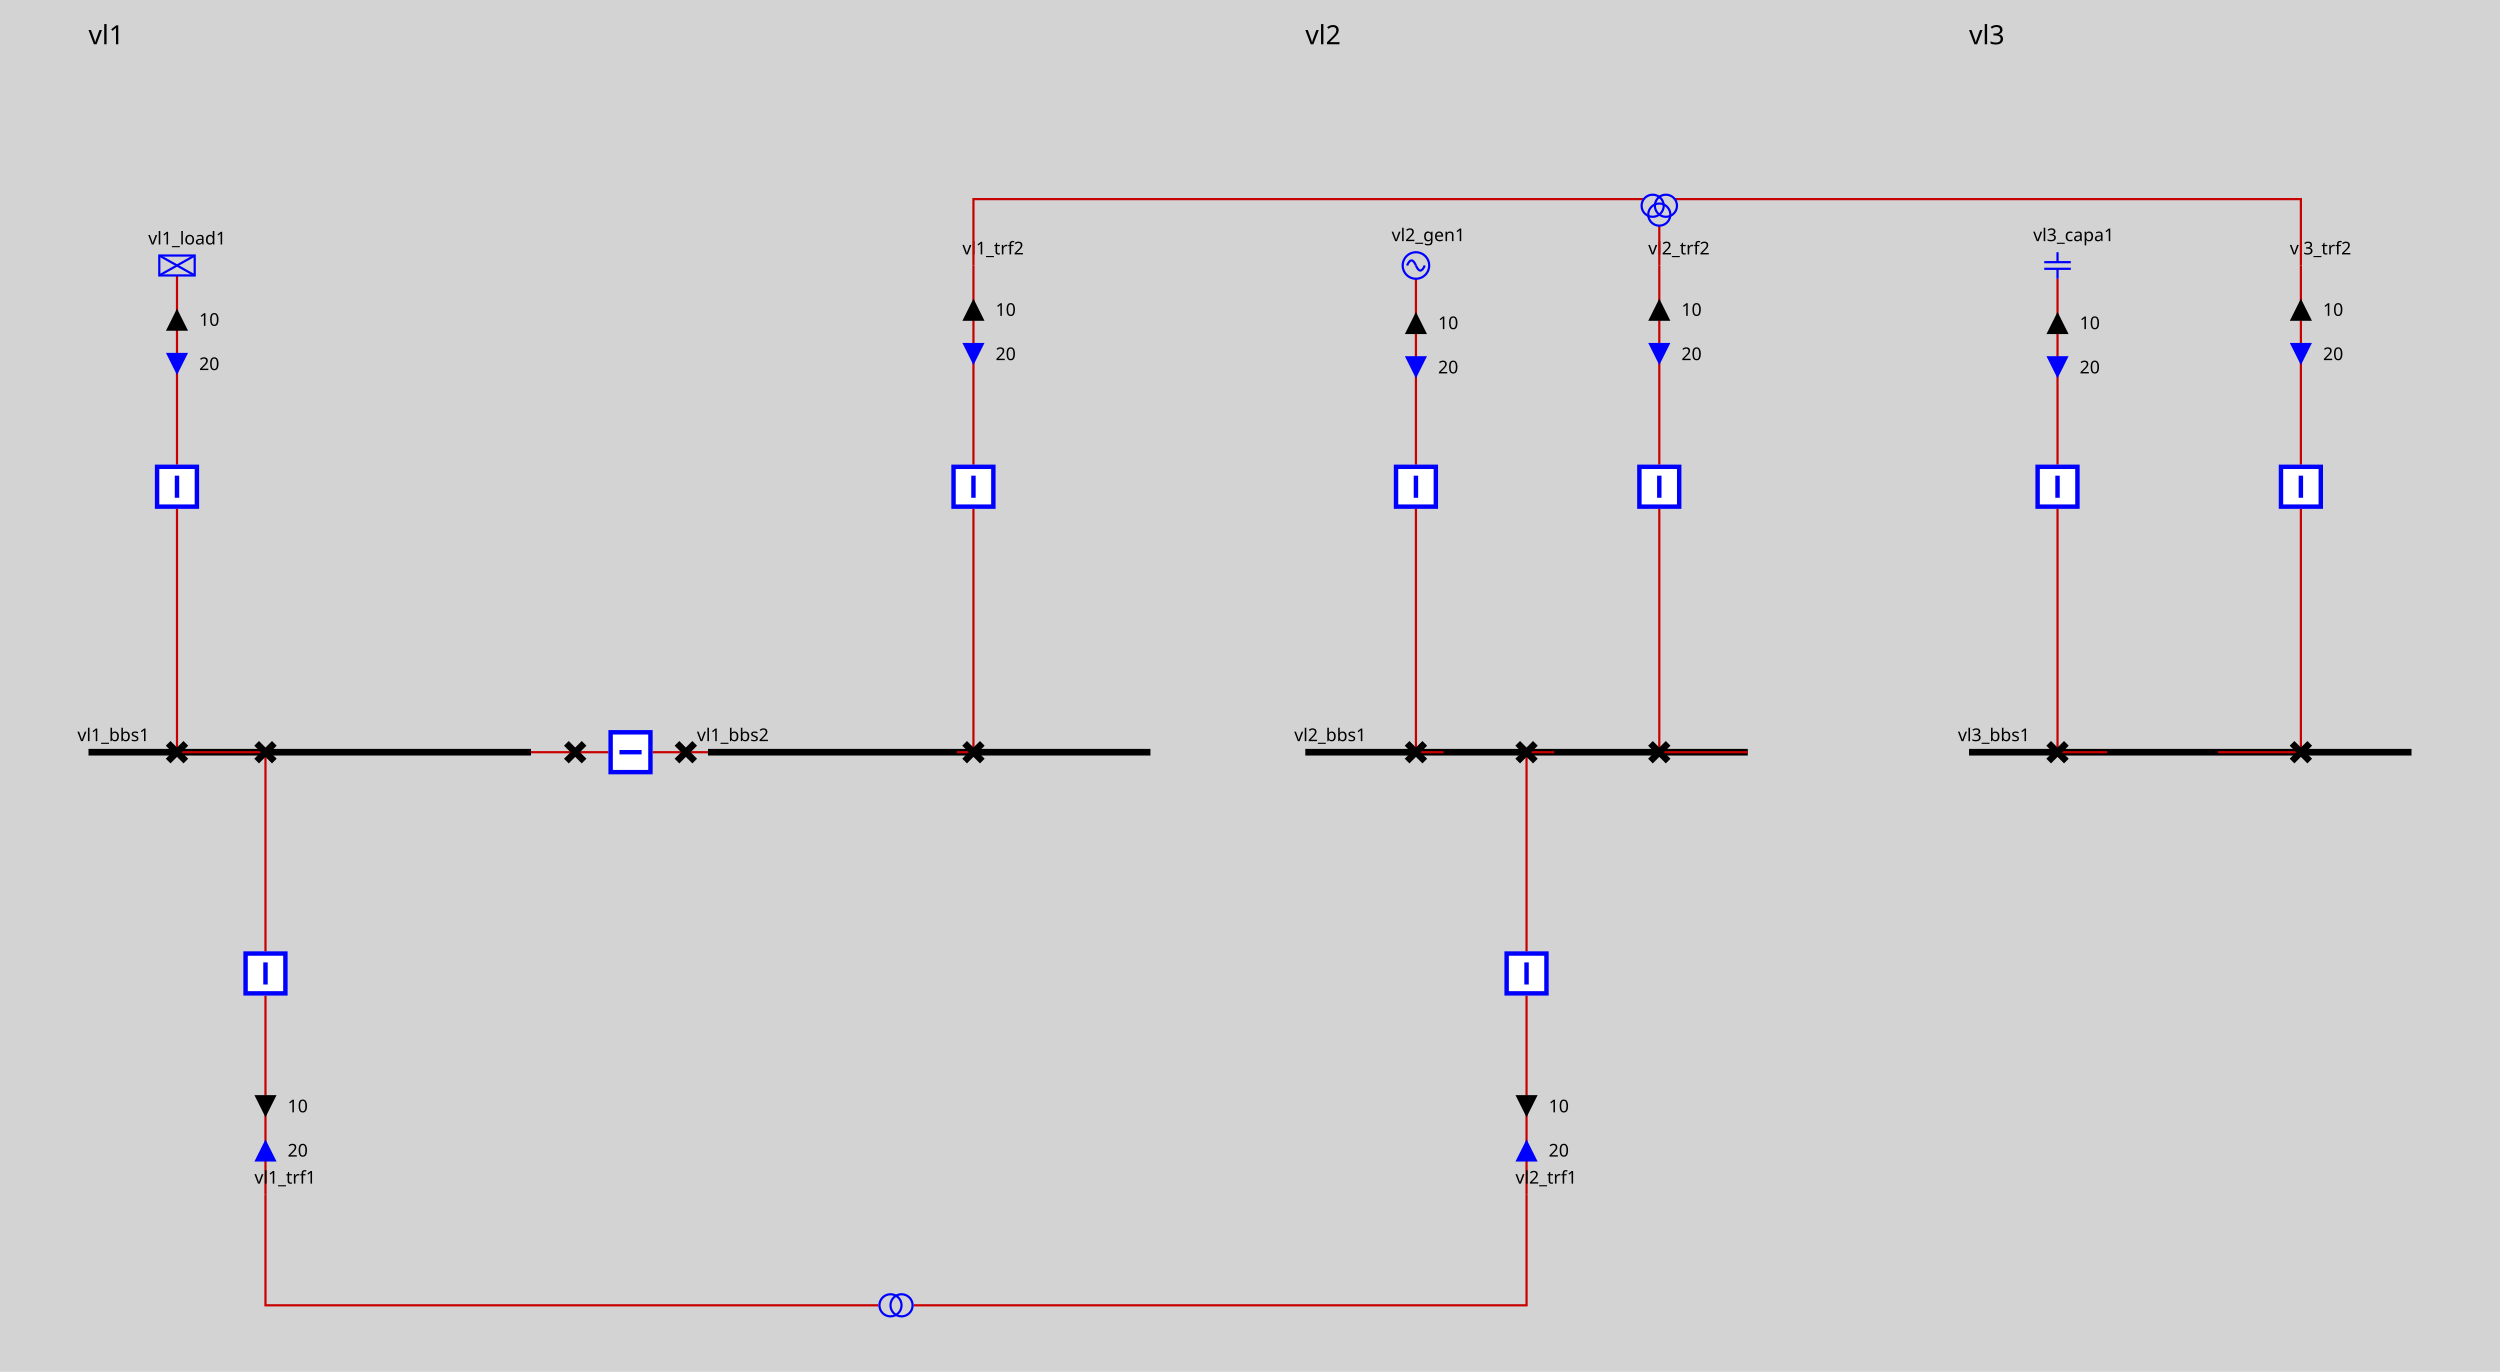
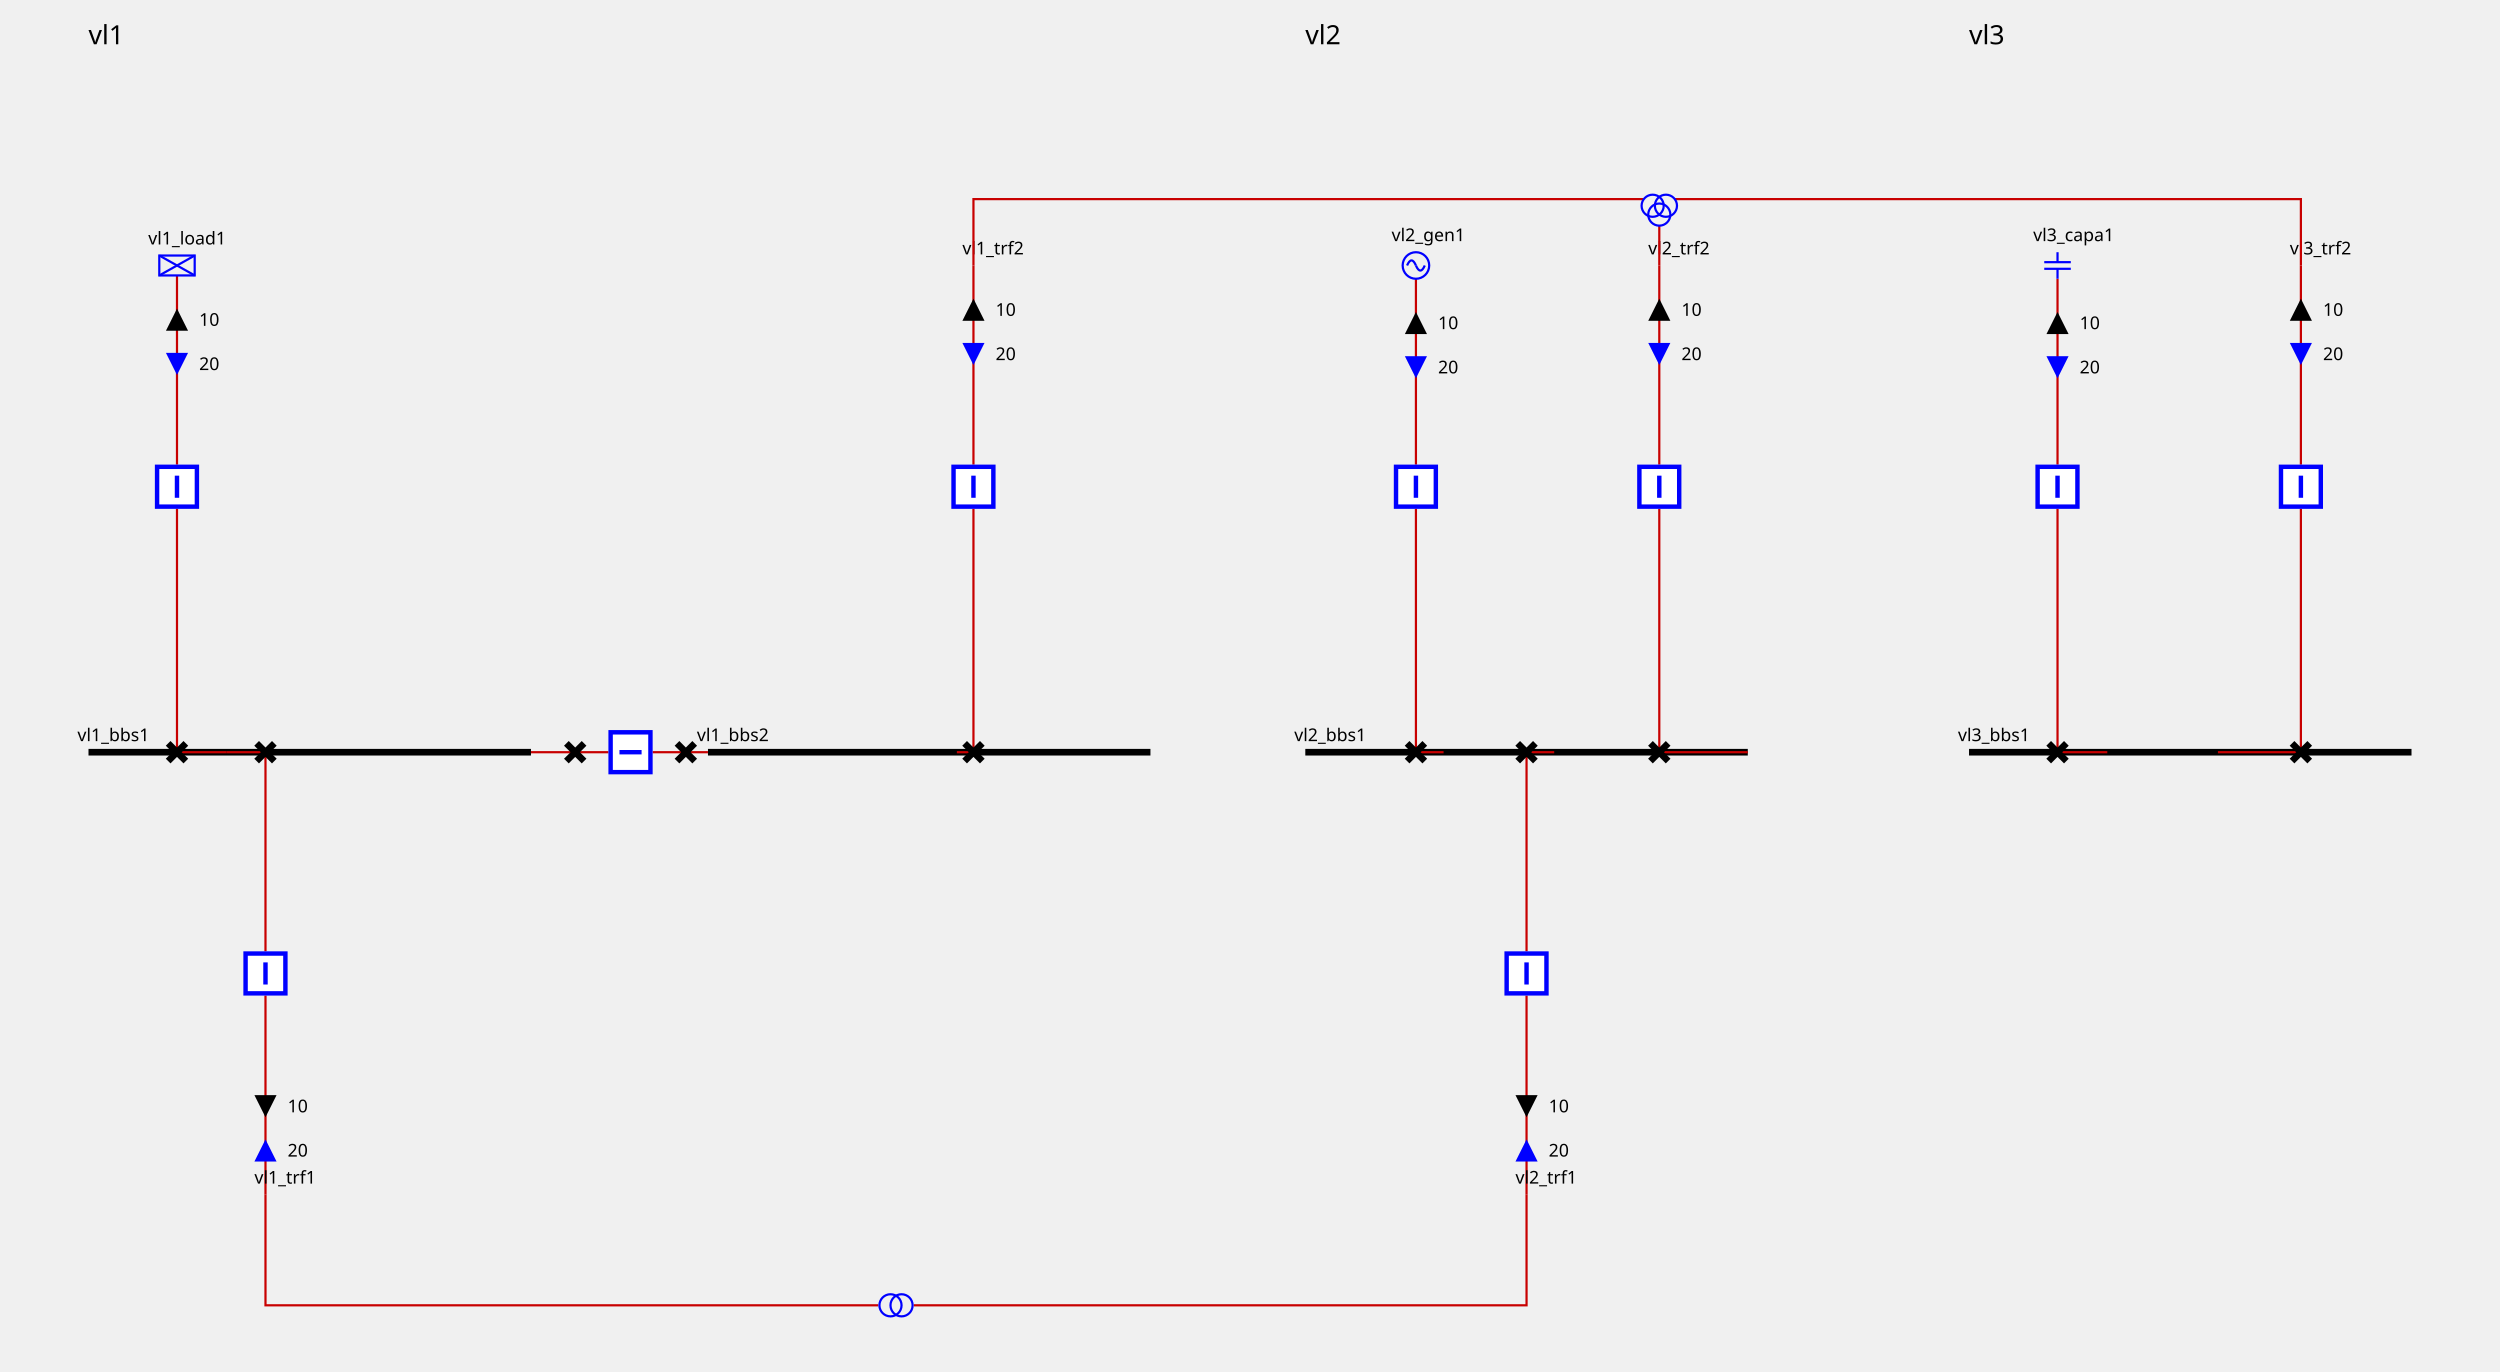
<svg xmlns="http://www.w3.org/2000/svg" height="620.0" viewBox="0 0 1130.0 620.0" width="1130.0">
  <style>
/* ----------------------------------------------------------------------- */
/* File: tautologies.css ------------------------------------------------- */
.sld-out .sld-arrow-in {visibility: hidden}
.sld-in .sld-arrow-out {visibility: hidden}
.sld-closed .sld-sw-open {visibility: hidden}
.sld-open .sld-sw-closed {visibility: hidden}
.sld-hidden-node {visibility: hidden}
.sld-top-feeder .sld-label {dominant-baseline: auto}
.sld-bottom-feeder .sld-label {dominant-baseline: hanging}
.sld-arrow-p .sld-label {dominant-baseline: middle}
.sld-arrow-q .sld-label {dominant-baseline: middle}
/* ----------------------------------------------------------------------- */
/* File : components.css ------------------------------------------------- */
/* Stroke black */
.sld-disconnector {stroke-width: 3; stroke: black; fill: none}
/* Stroke blue */
.sld-breaker {stroke-width: 2; stroke: blue; fill:white}
/* Stroke --sld-vl-color with fallback black */
.sld-bus-connection {stroke: var(--sld-vl-color, black); stroke-width: 4; fill: none}
.sld-busbar-section {stroke: var(--sld-vl-color, black); stroke-width: 3; fill: none}
/* Stroke --sld-vl-color with fallback red */
.sld-wire {stroke: var(--sld-vl-color, #c80000); fill: none}
/* Stroke --sld-vl-color with fallback blue */
.sld-load-break-switch {stroke: var(--sld-vl-color, blue); fill: none}
.sld-load {stroke: var(--sld-vl-color, blue); fill: none}
.sld-generator {stroke: var(--sld-vl-color, blue); fill: none}
.sld-two-wt {stroke: var(--sld-vl-color, blue); fill: none}
.sld-three-wt {stroke: var(--sld-vl-color, blue); fill: none}
.sld-winding {stroke: var(--sld-vl-color, blue); fill: none}
.sld-capacitor {stroke: var(--sld-vl-color, blue); fill: none}
.sld-inductor {stroke: var(--sld-vl-color, blue); fill: none}
.sld-pst {stroke: var(--sld-vl-color, blue); fill: none}
.sld-svc {stroke: var(--sld-vl-color, blue); fill: none}
.sld-vsc {stroke: var(--sld-vl-color, blue); font-size: 7.43px; fill: none}
/* Stroke none &amp; fill: --sld-vl-color */
.sld-node-infos {stroke: none; fill: var(--sld-vl-color, black)}
/* Stroke none &amp; fill: black */
.sld-label {stroke: none; fill: black; font: 8px "Verdana"}
.sld-graph-label {stroke: none; fill: black; font: 12px "Verdana"}
.sld-node {stroke: none; fill: black}
.sld-flash {stroke: none; fill: black}
.sld-lock {stroke: none; fill: black}
/* Specific */
.sld-grid {stroke: #003700; stroke-dasharray: 1,10}
.sld-arrow-p {fill:black}
.sld-arrow-q {fill:blue}
- .sld-label {font: 8px "Verdana"}
- .sld-graph-label {stroke: none; fill: black; font: 12px "Verdana"}
- .sld-flash {stroke: none; fill: black}
- .sld-lock {stroke: none; fill: black}
- .sld-frame {fill: lightgrey}
+ .sld-frame {fill: var(--sld-background-color, transparent)}

</style>
  <rect class="sld-frame" height="100%" width="100%" />
  <g>
    <g class="sld-busbar-section" id="idvl1_95_bbs1" transform="translate(40.0,340.0)">
      <line x1="0" x2="200.0" y1="0" y2="0" />
      <text class="sld-label" id="vl1_bbs1_vl1_bbs1_NW_LABEL" x="-5.0" y="-5.0">vl1_bbs1</text>
    </g>
    <g class="sld-busbar-section" id="idvl1_95_bbs2" transform="translate(320.0,340.0)">
      <line x1="0" x2="200.0" y1="0" y2="0" />
      <text class="sld-label" id="vl1_bbs2_vl1_bbs2_NW_LABEL" x="-5.0" y="-5.0">vl1_bbs2</text>
    </g>
    <g class="sld-wire" id="_95_vl1_95_vl1_95_bbs1_95_vl1_95_d1">
      <polyline points="240.0,340.0,260.0,340.0" />
    </g>
    <g class="sld-wire" id="_95_vl1_95_vl1_95_d1_95_vl1_95_b1">
      <polyline points="260.0,340.0,275.0,340.0" />
    </g>
    <g class="sld-wire" id="_95_vl1_95_vl1_95_b1_95_vl1_95_d2">
      <polyline points="295.0,340.0,310.0,340.0" />
    </g>
    <g class="sld-wire" id="_95_vl1_95_vl1_95_d2_95_vl1_95_bbs2">
      <polyline points="310.0,340.0,320.0,340.0" />
    </g>
    <g class="sld-wire" id="_95_vl1_95_vl1_95_load1_95_vl1_95_bload1">
      <polyline points="80.0,124.5,80.0,210.0" />
    </g>
    <g class="sld-arrow-p sld-out" id="idvl1_95_load1_ARROW_ACTIVE" transform="translate(75.0,139.5)">
      <polygon class="sld-arrow-in" points="0,0 10,0 5,10" />
      <polygon class="sld-arrow-out" points="5,0 10,10 0,10" />
      <text class="sld-label" x="15.0" y="5.0">10</text>
    </g>
    <g class="sld-arrow-q sld-in" id="idvl1_95_load1_ARROW_REACTIVE" transform="translate(75.0,159.5)">
      <polygon class="sld-arrow-in" points="0,0 10,0 5,10" />
      <polygon class="sld-arrow-out" points="5,0 10,10 0,10" />
      <text class="sld-label" x="15.0" y="5.0">20</text>
    </g>
    <g class="sld-wire" id="_95_vl1_95_vl1_95_bload1_95_vl1_95_dload1">
      <polyline points="80.0,230.0,80.0,340.0" />
    </g>
    <g class="sld-wire" id="_95_vl1_95_vl1_95_dload1_95_vl1_95_bbs1">
      <polyline points="80.0,340.0,102.5,340.0" />
    </g>
    <g class="sld-wire" id="_95_vl1_95_vl1_95_trf1_95_vl1_95_btrf1">
      <polyline points="120.0,540.0,120.0,450.0" />
    </g>
    <g class="sld-arrow-q sld-in" id="idvl1_95_trf1_ARROW_REACTIVE" transform="translate(115.0,515.0)">
      <polygon class="sld-arrow-in" points="0,0 10,0 5,10" transform="rotate(180.0,5.0,5.0)" />
      <polygon class="sld-arrow-out" points="5,0 10,10 0,10" transform="rotate(180.0,5.0,5.0)" />
      <text class="sld-label" x="15.0" y="5.0">20</text>
    </g>
    <g class="sld-arrow-p sld-out" id="idvl1_95_trf1_ARROW_ACTIVE" transform="translate(115.0,495.0)">
      <polygon class="sld-arrow-in" points="0,0 10,0 5,10" transform="rotate(180.0,5.0,5.0)" />
      <polygon class="sld-arrow-out" points="5,0 10,10 0,10" transform="rotate(180.0,5.0,5.0)" />
      <text class="sld-label" x="15.0" y="5.0">10</text>
    </g>
    <g class="sld-wire" id="_95_vl1_95_vl1_95_btrf1_95_vl1_95_dtrf1">
      <polyline points="120.0,430.0,120.0,340.0" />
    </g>
    <g class="sld-wire" id="_95_vl1_95_vl1_95_dtrf1_95_vl1_95_bbs1">
      <polyline points="120.0,340.0,102.5,340.0" />
    </g>
    <g class="sld-wire" id="_95_vl1_95_vl1_95_trf2_95_one_95_vl1_95_btrf2">
      <polyline points="440.0,120.0,440.0,210.0" />
    </g>
    <g class="sld-arrow-p sld-out" id="idvl1_95_trf2_95_one_ARROW_ACTIVE" transform="translate(435.0,135.0)">
      <polygon class="sld-arrow-in" points="0,0 10,0 5,10" />
      <polygon class="sld-arrow-out" points="5,0 10,10 0,10" />
      <text class="sld-label" x="15.0" y="5.0">10</text>
    </g>
    <g class="sld-arrow-q sld-in" id="idvl1_95_trf2_95_one_ARROW_REACTIVE" transform="translate(435.0,155.0)">
      <polygon class="sld-arrow-in" points="0,0 10,0 5,10" />
      <polygon class="sld-arrow-out" points="5,0 10,10 0,10" />
      <text class="sld-label" x="15.0" y="5.0">20</text>
    </g>
    <g class="sld-wire" id="_95_vl1_95_vl1_95_btrf2_95_vl1_95_dtrf2">
      <polyline points="440.0,230.0,440.0,340.0" />
    </g>
    <g class="sld-wire" id="_95_vl1_95_vl1_95_dtrf2_95_vl1_95_bbs2">
      <polyline points="440.0,340.0,432.5,340.0" />
    </g>
    <g class="sld-disconnector sld-closed" id="idvl1_95_d1" transform="translate(256.0,336.0)">
      <path class="sld-sw-closed" d="M0,0 8,8 M8,0 0,8" />
      <path class="sld-sw-open" d="M8,0 0,8" />
    </g>
    <g class="sld-breaker sld-closed" id="idvl1_95_b1" transform="translate(275.0,330.0)">
      <path class="sld-sw-closed" d="M1,1 V19 H19 V1z M10,5 V15" transform="rotate(90.0,10.0,10.0)" />
      <path class="sld-sw-open" d="M1,1 V19 H19 V1z M5,10 H15" transform="rotate(90.0,10.0,10.0)" />
    </g>
    <g class="sld-disconnector sld-closed" id="idvl1_95_d2" transform="translate(306.0,336.0)">
      <path class="sld-sw-closed" d="M0,0 8,8 M8,0 0,8" />
      <path class="sld-sw-open" d="M8,0 0,8" />
    </g>
    <g class="sld-load" id="idvl1_95_load1" transform="translate(72.0,115.5)">
      <rect height="9" width="16" />
      <line x1="0" x2="16" y1="0" y2="9" />
      <line x1="16" x2="0" y1="0" y2="9" />
      <text class="sld-label" id="vl1_load1_vl1_load1__LABEL" x="-5.0" y="-5.0">vl1_load1</text>
    </g>
    <g class="sld-breaker sld-closed" id="idvl1_95_bload1" transform="translate(70.0,210.0)">
      <path class="sld-sw-closed" d="M1,1 V19 H19 V1z M10,5 V15" />
      <path class="sld-sw-open" d="M1,1 V19 H19 V1z M5,10 H15" />
    </g>
    <g class="sld-disconnector sld-closed" id="idvl1_95_dload1" transform="translate(76.0,336.0)">
      <path class="sld-sw-closed" d="M0,0 8,8 M8,0 0,8" />
      <path class="sld-sw-open" d="M8,0 0,8" />
    </g>
    <g class="" id="idvl1_95_trf1" transform="translate(120.0,540.0)">
      <text class="sld-label" id="vl1_trf1_vl1_trf1__LABEL" x="-5.0" y="-5.0">vl1_trf1</text>
    </g>
    <g class="sld-breaker sld-closed" id="idvl1_95_btrf1" transform="translate(110.0,430.0)">
      <path class="sld-sw-closed" d="M1,1 V19 H19 V1z M10,5 V15" />
      <path class="sld-sw-open" d="M1,1 V19 H19 V1z M5,10 H15" />
    </g>
    <g class="sld-disconnector sld-closed" id="idvl1_95_dtrf1" transform="translate(116.0,336.0)">
      <path class="sld-sw-closed" d="M0,0 8,8 M8,0 0,8" />
      <path class="sld-sw-open" d="M8,0 0,8" />
    </g>
    <g class="" id="idvl1_95_trf2_95_one" transform="translate(440.0,120.0)">
      <text class="sld-label" id="vl1_trf2_one_vl1_trf2_one__LABEL" x="-5.0" y="-5.0">vl1_trf2</text>
    </g>
    <g class="sld-breaker sld-closed" id="idvl1_95_btrf2" transform="translate(430.0,210.0)">
      <path class="sld-sw-closed" d="M1,1 V19 H19 V1z M10,5 V15" />
      <path class="sld-sw-open" d="M1,1 V19 H19 V1z M5,10 H15" />
    </g>
    <g class="sld-disconnector sld-closed" id="idvl1_95_dtrf2" transform="translate(436.0,336.0)">
      <path class="sld-sw-closed" d="M0,0 8,8 M8,0 0,8" />
      <path class="sld-sw-open" d="M8,0 0,8" />
    </g>
    <g class="sld-busbar-section" id="idvl2_95_bbs1" transform="translate(590.0,340.0)">
      <line x1="0" x2="200.0" y1="0" y2="0" />
      <text class="sld-label" id="vl2_bbs1_vl2_bbs1_NW_LABEL" x="-5.0" y="-5.0">vl2_bbs1</text>
    </g>
    <g class="sld-wire" id="_95_vl2_95_vl2_95_gen1_95_vl2_95_bgen1">
      <polyline points="640.0,126.0,640.0,210.0" />
    </g>
    <g class="sld-arrow-p sld-out" id="idvl2_95_gen1_ARROW_ACTIVE" transform="translate(635.0,141.0)">
      <polygon class="sld-arrow-in" points="0,0 10,0 5,10" />
      <polygon class="sld-arrow-out" points="5,0 10,10 0,10" />
      <text class="sld-label" x="15.0" y="5.0">10</text>
    </g>
    <g class="sld-arrow-q sld-in" id="idvl2_95_gen1_ARROW_REACTIVE" transform="translate(635.0,161.0)">
      <polygon class="sld-arrow-in" points="0,0 10,0 5,10" />
      <polygon class="sld-arrow-out" points="5,0 10,10 0,10" />
      <text class="sld-label" x="15.0" y="5.0">20</text>
    </g>
    <g class="sld-wire" id="_95_vl2_95_vl2_95_bgen1_95_vl2_95_dgen1">
      <polyline points="640.0,230.0,640.0,340.0" />
    </g>
    <g class="sld-wire" id="_95_vl2_95_vl2_95_dgen1_95_vl2_95_bbs1">
      <polyline points="640.0,340.0,652.5,340.0" />
    </g>
    <g class="sld-wire" id="_95_vl2_95_vl2_95_trf1_95_vl2_95_btrf1">
      <polyline points="690.0,540.0,690.0,450.0" />
    </g>
    <g class="sld-arrow-q sld-in" id="idvl2_95_trf1_ARROW_REACTIVE" transform="translate(685.0,515.0)">
      <polygon class="sld-arrow-in" points="0,0 10,0 5,10" transform="rotate(180.0,5.0,5.0)" />
      <polygon class="sld-arrow-out" points="5,0 10,10 0,10" transform="rotate(180.0,5.0,5.0)" />
      <text class="sld-label" x="15.0" y="5.0">20</text>
    </g>
    <g class="sld-arrow-p sld-out" id="idvl2_95_trf1_ARROW_ACTIVE" transform="translate(685.0,495.0)">
      <polygon class="sld-arrow-in" points="0,0 10,0 5,10" transform="rotate(180.0,5.0,5.0)" />
      <polygon class="sld-arrow-out" points="5,0 10,10 0,10" transform="rotate(180.0,5.0,5.0)" />
      <text class="sld-label" x="15.0" y="5.0">10</text>
    </g>
    <g class="sld-wire" id="_95_vl2_95_vl2_95_btrf1_95_vl2_95_dtrf1">
      <polyline points="690.0,430.0,690.0,340.0" />
    </g>
    <g class="sld-wire" id="_95_vl2_95_vl2_95_dtrf1_95_vl2_95_bbs1">
      <polyline points="690.0,340.0,702.5,340.0" />
    </g>
    <g class="sld-wire" id="_95_vl2_95_vl2_95_trf2_95_one_95_vl2_95_btrf2">
      <polyline points="750.0,120.0,750.0,210.0" />
    </g>
    <g class="sld-arrow-p sld-out" id="idvl2_95_trf2_95_one_ARROW_ACTIVE" transform="translate(745.0,135.0)">
      <polygon class="sld-arrow-in" points="0,0 10,0 5,10" />
      <polygon class="sld-arrow-out" points="5,0 10,10 0,10" />
      <text class="sld-label" x="15.0" y="5.0">10</text>
    </g>
    <g class="sld-arrow-q sld-in" id="idvl2_95_trf2_95_one_ARROW_REACTIVE" transform="translate(745.0,155.0)">
      <polygon class="sld-arrow-in" points="0,0 10,0 5,10" />
      <polygon class="sld-arrow-out" points="5,0 10,10 0,10" />
      <text class="sld-label" x="15.0" y="5.0">20</text>
    </g>
    <g class="sld-wire" id="_95_vl2_95_vl2_95_btrf2_95_vl2_95_dtrf2">
      <polyline points="750.0,230.0,750.0,340.0" />
    </g>
    <g class="sld-wire" id="_95_vl2_95_vl2_95_dtrf2_95_vl2_95_bbs1">
      <polyline points="750.0,340.0,790.0,340.0" />
    </g>
    <g class="sld-generator" id="idvl2_95_gen1" transform="translate(634.0,114.0)">
      <circle cx="6" cy="6" r="6" />
      <path d="M6,6 A 6 40 0 0 0 2,6" />
      <path d="M6,6 A 6 40 0 0 0 10,6" />
      <text class="sld-label" id="vl2_gen1_vl2_gen1__LABEL" x="-5.0" y="-5.0">vl2_gen1</text>
    </g>
    <g class="sld-breaker sld-closed" id="idvl2_95_bgen1" transform="translate(630.0,210.0)">
      <path class="sld-sw-closed" d="M1,1 V19 H19 V1z M10,5 V15" />
      <path class="sld-sw-open" d="M1,1 V19 H19 V1z M5,10 H15" />
    </g>
    <g class="sld-disconnector sld-closed" id="idvl2_95_dgen1" transform="translate(636.0,336.0)">
      <path class="sld-sw-closed" d="M0,0 8,8 M8,0 0,8" />
      <path class="sld-sw-open" d="M8,0 0,8" />
    </g>
    <g class="" id="idvl2_95_trf1" transform="translate(690.0,540.0)">
      <text class="sld-label" id="vl2_trf1_vl2_trf1__LABEL" x="-5.0" y="-5.0">vl2_trf1</text>
    </g>
    <g class="sld-breaker sld-closed" id="idvl2_95_btrf1" transform="translate(680.0,430.0)">
      <path class="sld-sw-closed" d="M1,1 V19 H19 V1z M10,5 V15" />
      <path class="sld-sw-open" d="M1,1 V19 H19 V1z M5,10 H15" />
    </g>
    <g class="sld-disconnector sld-closed" id="idvl2_95_dtrf1" transform="translate(686.0,336.0)">
      <path class="sld-sw-closed" d="M0,0 8,8 M8,0 0,8" />
      <path class="sld-sw-open" d="M8,0 0,8" />
    </g>
    <g class="" id="idvl2_95_trf2_95_one" transform="translate(750.0,120.0)">
      <text class="sld-label" id="vl2_trf2_one_vl2_trf2_one__LABEL" x="-5.0" y="-5.0">vl2_trf2</text>
    </g>
    <g class="sld-breaker sld-closed" id="idvl2_95_btrf2" transform="translate(740.0,210.0)">
      <path class="sld-sw-closed" d="M1,1 V19 H19 V1z M10,5 V15" />
      <path class="sld-sw-open" d="M1,1 V19 H19 V1z M5,10 H15" />
    </g>
    <g class="sld-disconnector sld-closed" id="idvl2_95_dtrf2" transform="translate(746.0,336.0)">
      <path class="sld-sw-closed" d="M0,0 8,8 M8,0 0,8" />
      <path class="sld-sw-open" d="M8,0 0,8" />
    </g>
    <g class="sld-busbar-section" id="idvl3_95_bbs1" transform="translate(890.0,340.0)">
      <line x1="0" x2="200.0" y1="0" y2="0" />
      <text class="sld-label" id="vl3_bbs1_vl3_bbs1_NW_LABEL" x="-5.0" y="-5.0">vl3_bbs1</text>
    </g>
    <g class="sld-wire" id="_95_vl3_95_vl3_95_capa1_95_vl3_95_bcapa1">
      <polyline points="930.0,126.0,930.0,210.0" />
    </g>
    <g class="sld-arrow-p sld-out" id="idvl3_95_capa1_ARROW_ACTIVE" transform="translate(925.0,141.0)">
      <polygon class="sld-arrow-in" points="0,0 10,0 5,10" />
      <polygon class="sld-arrow-out" points="5,0 10,10 0,10" />
      <text class="sld-label" x="15.0" y="5.0">10</text>
    </g>
    <g class="sld-arrow-q sld-in" id="idvl3_95_capa1_ARROW_REACTIVE" transform="translate(925.0,161.0)">
      <polygon class="sld-arrow-in" points="0,0 10,0 5,10" />
      <polygon class="sld-arrow-out" points="5,0 10,10 0,10" />
      <text class="sld-label" x="15.0" y="5.0">20</text>
    </g>
    <g class="sld-wire" id="_95_vl3_95_vl3_95_bcapa1_95_vl3_95_dcapa1">
      <polyline points="930.0,230.0,930.0,340.0" />
    </g>
    <g class="sld-wire" id="_95_vl3_95_vl3_95_dcapa1_95_vl3_95_bbs1">
      <polyline points="930.0,340.0,952.5,340.0" />
    </g>
    <g class="sld-wire" id="_95_vl3_95_vl3_95_trf2_95_one_95_vl3_95_btrf2">
      <polyline points="1040.0,120.0,1040.0,210.0" />
    </g>
    <g class="sld-arrow-p sld-out" id="idvl3_95_trf2_95_one_ARROW_ACTIVE" transform="translate(1035.0,135.0)">
      <polygon class="sld-arrow-in" points="0,0 10,0 5,10" />
      <polygon class="sld-arrow-out" points="5,0 10,10 0,10" />
      <text class="sld-label" x="15.0" y="5.0">10</text>
    </g>
    <g class="sld-arrow-q sld-in" id="idvl3_95_trf2_95_one_ARROW_REACTIVE" transform="translate(1035.0,155.0)">
      <polygon class="sld-arrow-in" points="0,0 10,0 5,10" />
      <polygon class="sld-arrow-out" points="5,0 10,10 0,10" />
      <text class="sld-label" x="15.0" y="5.0">20</text>
    </g>
    <g class="sld-wire" id="_95_vl3_95_vl3_95_btrf2_95_vl3_95_dtrf2">
      <polyline points="1040.0,230.0,1040.0,340.0" />
    </g>
    <g class="sld-wire" id="_95_vl3_95_vl3_95_dtrf2_95_vl3_95_bbs1">
      <polyline points="1040.0,340.0,1002.5,340.0" />
    </g>
    <g class="sld-capacitor" id="idvl3_95_capa1" transform="translate(924.0,114.0)">
      <line x1="6" x2="6" y1="0" y2="4.5" />
      <line x1="0" x2="12" y1="4.5" y2="4.5" />
      <line x1="0" x2="12" y1="7.5" y2="7.5" />
      <line x1="6" x2="6" y1="7.5" y2="12" />
      <text class="sld-label" id="vl3_capa1_vl3_capa1__LABEL" x="-5.0" y="-5.0">vl3_capa1</text>
    </g>
    <g class="sld-breaker sld-closed" id="idvl3_95_bcapa1" transform="translate(920.0,210.0)">
      <path class="sld-sw-closed" d="M1,1 V19 H19 V1z M10,5 V15" />
      <path class="sld-sw-open" d="M1,1 V19 H19 V1z M5,10 H15" />
    </g>
    <g class="sld-disconnector sld-closed" id="idvl3_95_dcapa1" transform="translate(926.0,336.0)">
      <path class="sld-sw-closed" d="M0,0 8,8 M8,0 0,8" />
      <path class="sld-sw-open" d="M8,0 0,8" />
    </g>
    <g class="" id="idvl3_95_trf2_95_one" transform="translate(1040.0,120.0)">
      <text class="sld-label" id="vl3_trf2_one_vl3_trf2_one__LABEL" x="-5.0" y="-5.0">vl3_trf2</text>
    </g>
    <g class="sld-breaker sld-closed" id="idvl3_95_btrf2" transform="translate(1030.0,210.0)">
      <path class="sld-sw-closed" d="M1,1 V19 H19 V1z M10,5 V15" />
      <path class="sld-sw-open" d="M1,1 V19 H19 V1z M5,10 H15" />
    </g>
    <g class="sld-disconnector sld-closed" id="idvl3_95_dtrf2" transform="translate(1036.0,336.0)">
      <path class="sld-sw-closed" d="M0,0 8,8 M8,0 0,8" />
      <path class="sld-sw-open" d="M8,0 0,8" />
    </g>
    <g class="sld-wire" id="idEDGE_95_vl1_95_trf1">
      <polyline points="120.0,540.0,120.0,590.0,397.0,590.0" />
    </g>
    <g class="sld-wire" id="idEDGE_95_vl2_95_trf1">
      <polyline points="690.0,540.0,690.0,590.0,413.0,590.0" />
    </g>
    <g class="sld-wire" id="idEDGE_95_vl1_95_trf2_95_one">
      <polyline points="440.0,120.0,440.0,90.0,743.0,90.0" />
    </g>
    <g class="sld-wire" id="idEDGE_95_vl2_95_trf2_95_one">
      <polyline points="750.0,120.0,750.0,102.0" />
    </g>
    <g class="sld-wire" id="idEDGE_95_vl3_95_trf2_95_one">
      <polyline points="1040.0,120.0,1040.0,90.0,757.0,90.0" />
    </g>
    <g class="sld-two-wt" id="idvl1_95_trf1" transform="translate(400.0,582.5)">
      <circle class="sld-winding" cx="5" cy="10" r="5" transform="rotate(90.0,5.0,7.5)" />
      <circle class="sld-winding" cx="5" cy="5" r="5" transform="rotate(90.0,5.0,7.5)" />
    </g>
    <g class="sld-three-wt" id="idvl1_95_trf2" transform="translate(742.0,78.0)">
      <circle class="sld-winding" cx="5" cy="15" r="5" />
      <circle class="sld-winding" cx="11" cy="15" r="5" />
      <circle class="sld-winding" cx="8" cy="19" r="5" />
    </g>
    <g id="LABEL_VL_vl1">
      <text class="sld-graph-label" x="40.0" y="20.0">vl1</text>
    </g>
    <g id="LABEL_VL_vl2">
      <text class="sld-graph-label" x="590.0" y="20.0">vl2</text>
    </g>
    <g id="LABEL_VL_vl3">
      <text class="sld-graph-label" x="890.0" y="20.0">vl3</text>
    </g>
  </g>
</svg>
